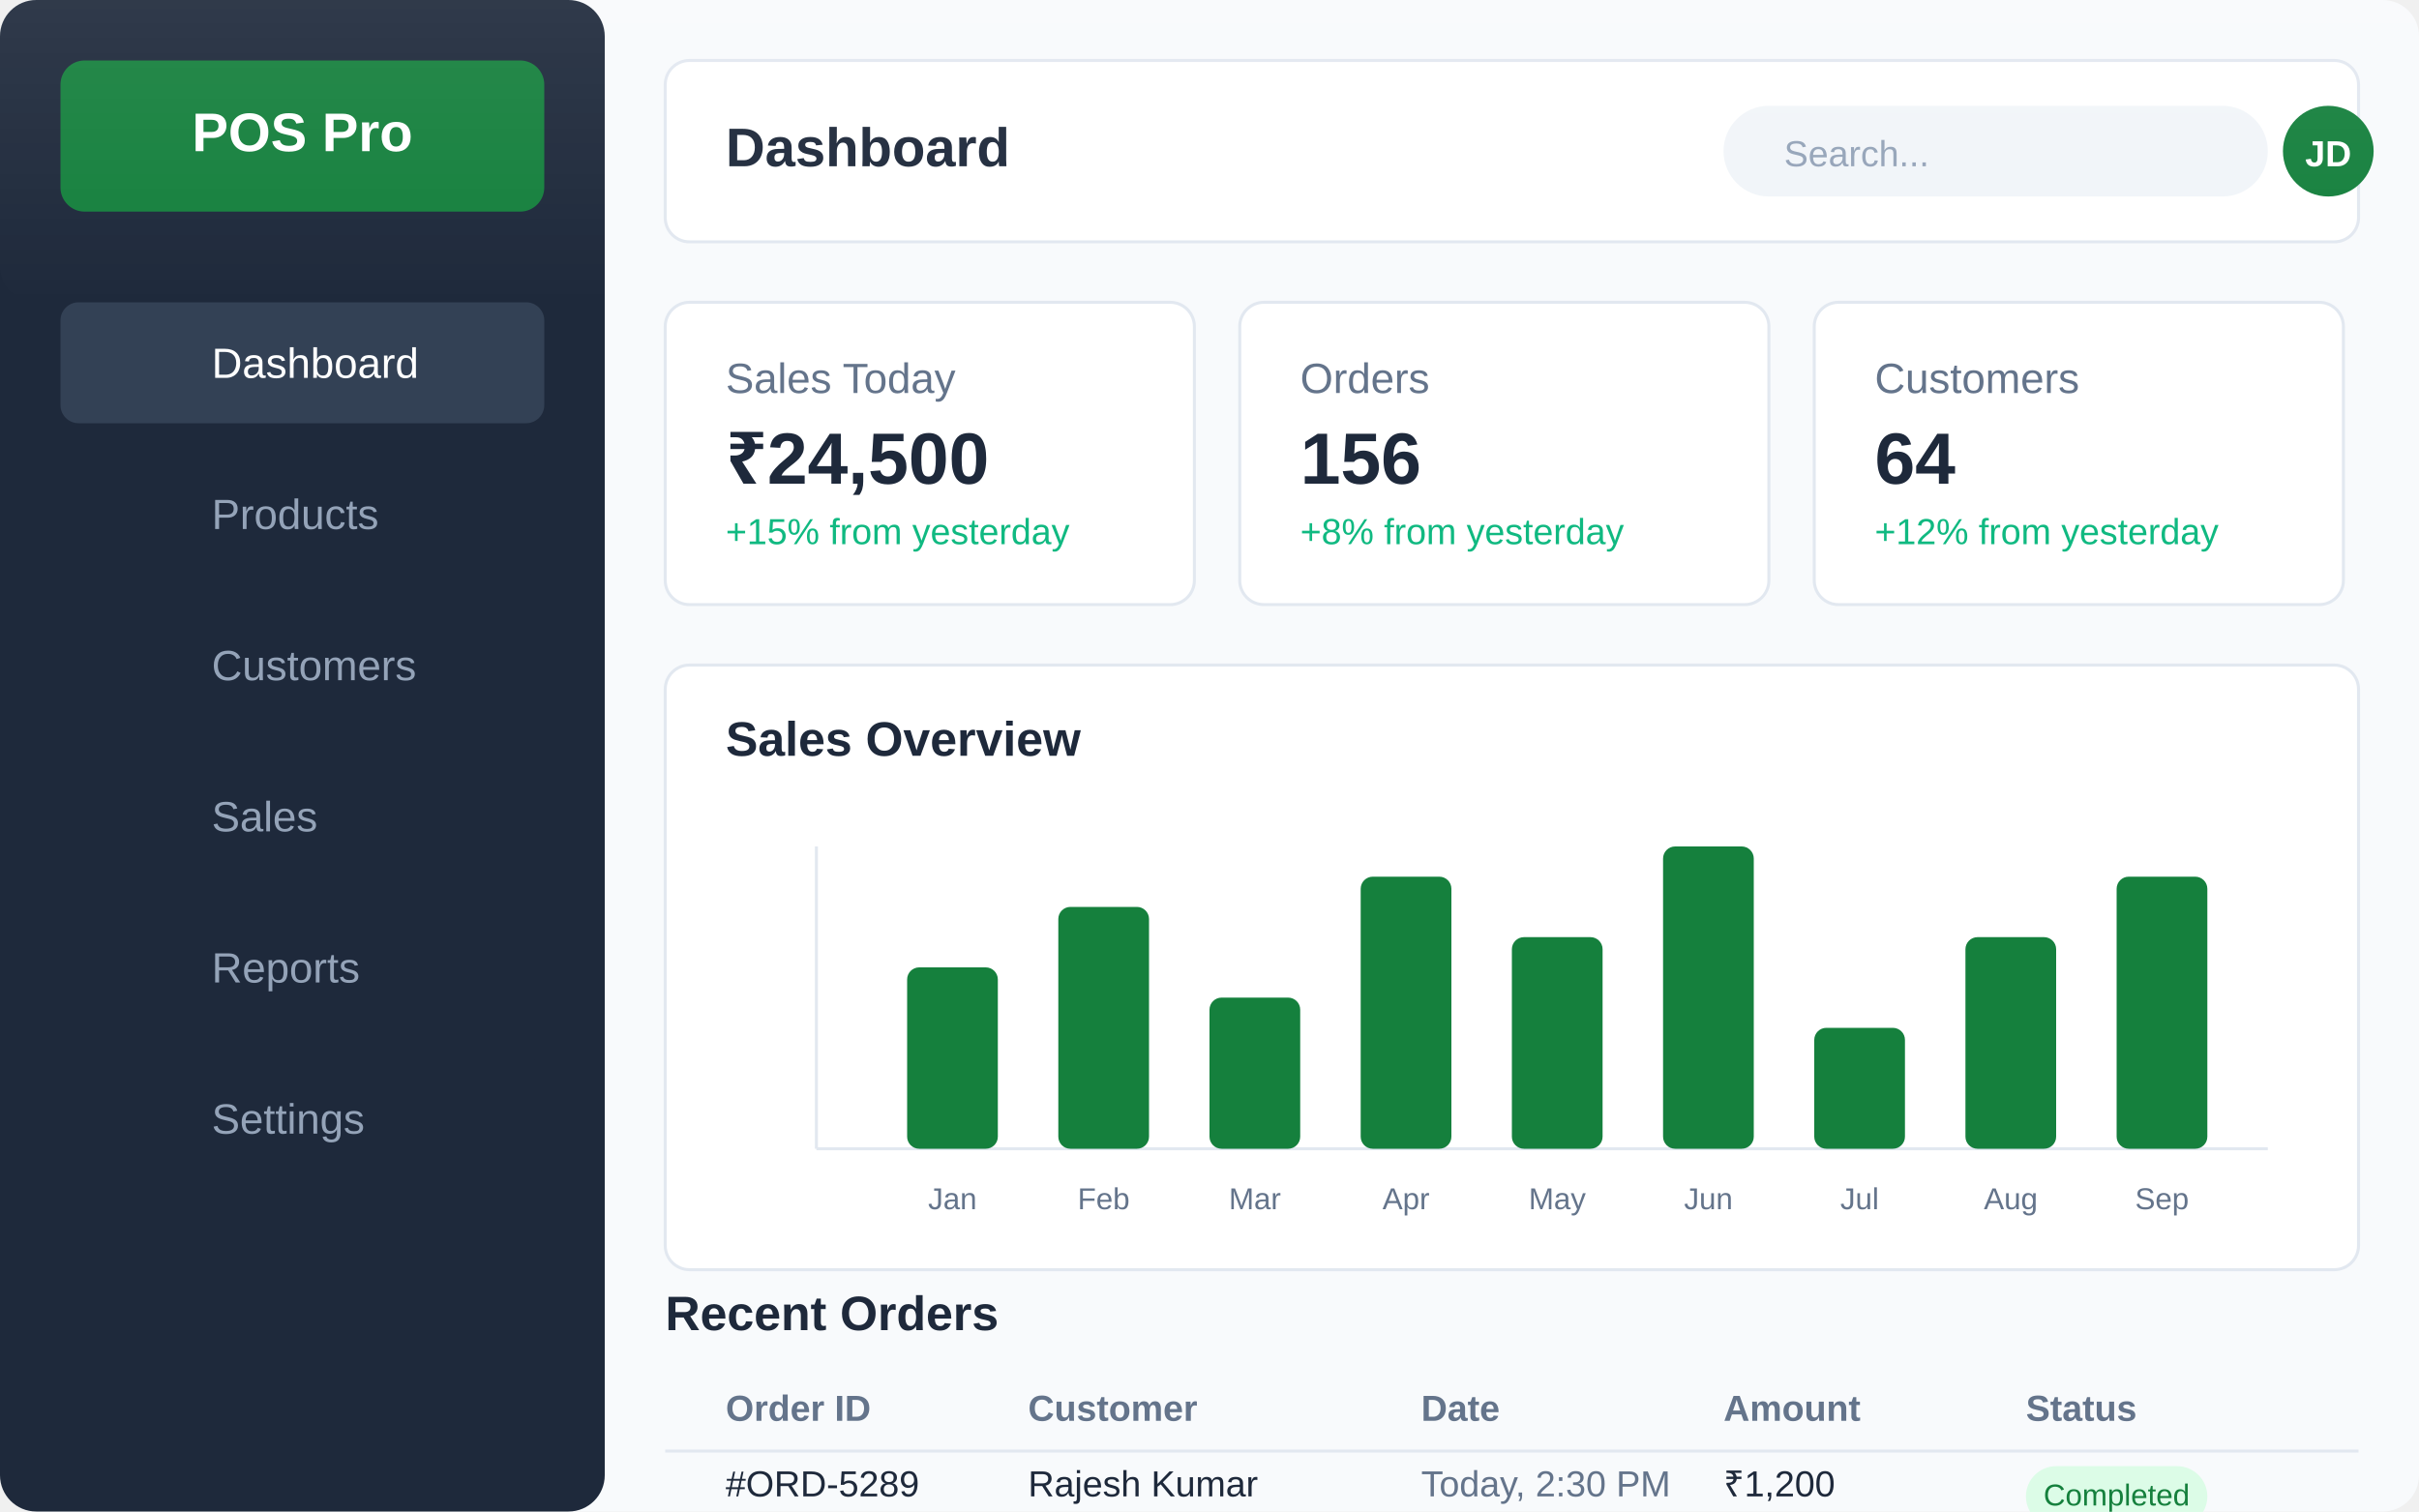
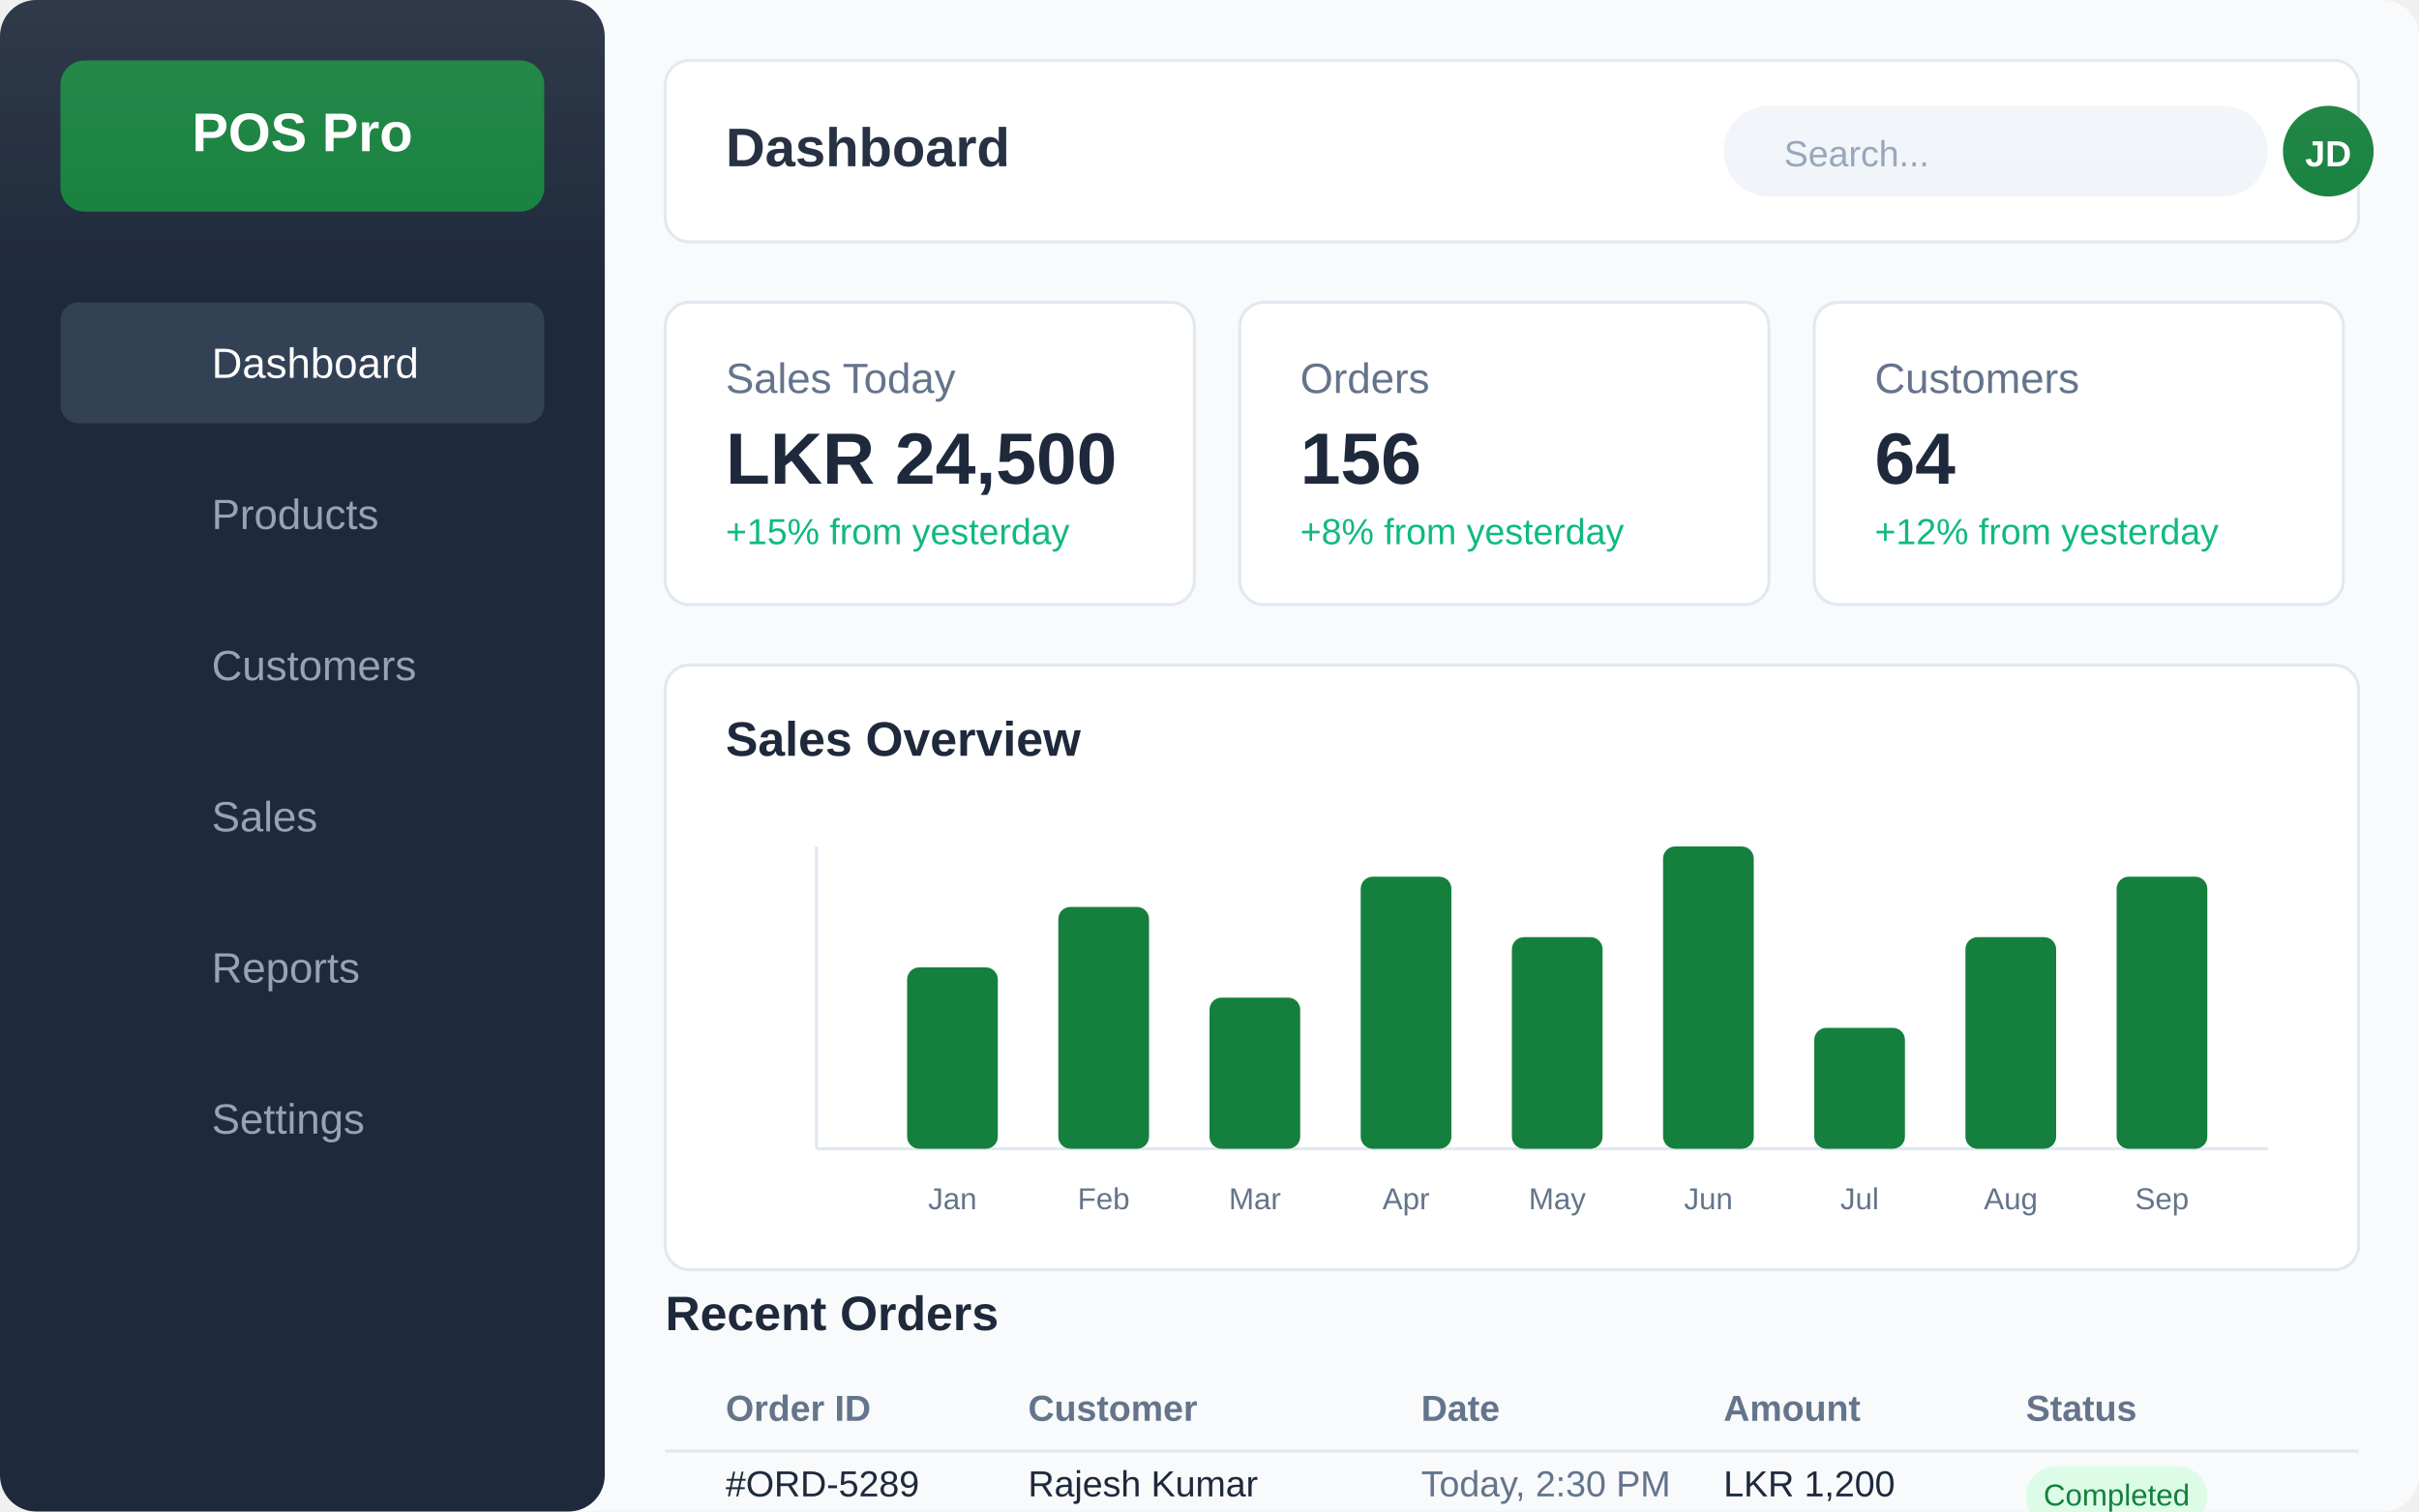
<svg xmlns="http://www.w3.org/2000/svg" width="800" height="500" viewBox="0 0 800 500">
  <rect width="800" height="500" fill="#f8fafc" rx="12" />
  <g>
    <rect x="0" y="0" width="200" height="500" fill="#1e293b" rx="12" ry="12" />
    <rect x="20" y="20" width="160" height="50" rx="8" fill="#15803d" />
    <text x="100" y="50" font-family="Arial" font-size="18" font-weight="bold" text-anchor="middle" fill="white">POS Pro</text>
    <g transform="translate(20, 100)">
      <rect width="160" height="40" rx="6" fill="#334155" />
      <text x="50" y="25" font-family="Arial" font-size="14" fill="white">Dashboard</text>
      <rect y="50" width="160" height="40" rx="6" fill="#1e293b" />
      <text x="50" y="75" font-family="Arial" font-size="14" fill="#94a3b8">Products</text>
      <rect y="100" width="160" height="40" rx="6" fill="#1e293b" />
      <text x="50" y="125" font-family="Arial" font-size="14" fill="#94a3b8">Customers</text>
      <rect y="150" width="160" height="40" rx="6" fill="#1e293b" />
      <text x="50" y="175" font-family="Arial" font-size="14" fill="#94a3b8">Sales</text>
      <rect y="200" width="160" height="40" rx="6" fill="#1e293b" />
      <text x="50" y="225" font-family="Arial" font-size="14" fill="#94a3b8">Reports</text>
      <rect y="250" width="160" height="40" rx="6" fill="#1e293b" />
      <text x="50" y="275" font-family="Arial" font-size="14" fill="#94a3b8">Settings</text>
    </g>
    <g transform="translate(220, 20)">
      <rect width="560" height="60" rx="8" fill="white" stroke="#e2e8f0" stroke-width="1" />
      <text x="20" y="35" font-family="Arial" font-size="18" font-weight="bold" fill="#1e293b">Dashboard</text>
      <rect x="350" y="15" width="180" height="30" rx="15" fill="#f1f5f9" />
      <text x="370" y="35" font-family="Arial" font-size="12" fill="#94a3b8">Search...</text>
      <circle cx="550" cy="30" r="15" fill="#15803d" />
      <text x="550" y="35" font-family="Arial" font-size="12" font-weight="bold" text-anchor="middle" fill="white">JD</text>
      <g transform="translate(0, 80)">
        <rect width="175" height="100" rx="8" fill="white" stroke="#e2e8f0" stroke-width="1" />
        <text x="20" y="30" font-family="Arial" font-size="14" fill="#64748b">Sales Today</text>
-         <text x="20" y="60" font-family="Arial" font-size="24" font-weight="bold" fill="#1e293b">₹24,500</text>
+         <text x="20" y="60" font-family="Arial" font-size="24" font-weight="bold" fill="#1e293b">LKR 24,500</text>
        <text x="20" y="80" font-family="Arial" font-size="12" fill="#10b981">+15% from yesterday</text>
        <rect x="190" width="175" height="100" rx="8" fill="white" stroke="#e2e8f0" stroke-width="1" />
        <text x="210" y="30" font-family="Arial" font-size="14" fill="#64748b">Orders</text>
        <text x="210" y="60" font-family="Arial" font-size="24" font-weight="bold" fill="#1e293b">156</text>
        <text x="210" y="80" font-family="Arial" font-size="12" fill="#10b981">+8% from yesterday</text>
        <rect x="380" width="175" height="100" rx="8" fill="white" stroke="#e2e8f0" stroke-width="1" />
        <text x="400" y="30" font-family="Arial" font-size="14" fill="#64748b">Customers</text>
        <text x="400" y="60" font-family="Arial" font-size="24" font-weight="bold" fill="#1e293b">64</text>
        <text x="400" y="80" font-family="Arial" font-size="12" fill="#10b981">+12% from yesterday</text>
      </g>
      <g transform="translate(0, 200)">
        <rect width="560" height="200" rx="8" fill="white" stroke="#e2e8f0" stroke-width="1" />
        <text x="20" y="30" font-family="Arial" font-size="16" font-weight="bold" fill="#1e293b">Sales Overview</text>
        <line x1="50" y1="160" x2="530" y2="160" stroke="#e2e8f0" stroke-width="1" />
        <line x1="50" y1="60" x2="50" y2="160" stroke="#e2e8f0" stroke-width="1" />
        <rect x="80" y="100" width="30" height="60" fill="#15803d" rx="4" />
        <rect x="130" y="80" width="30" height="80" fill="#15803d" rx="4" />
        <rect x="180" y="110" width="30" height="50" fill="#15803d" rx="4" />
        <rect x="230" y="70" width="30" height="90" fill="#15803d" rx="4" />
        <rect x="280" y="90" width="30" height="70" fill="#15803d" rx="4" />
        <rect x="330" y="60" width="30" height="100" fill="#15803d" rx="4" />
        <rect x="380" y="120" width="30" height="40" fill="#15803d" rx="4" />
        <rect x="430" y="90" width="30" height="70" fill="#15803d" rx="4" />
        <rect x="480" y="70" width="30" height="90" fill="#15803d" rx="4" />
        <text x="95" y="180" font-family="Arial" font-size="10" text-anchor="middle" fill="#64748b">Jan</text>
        <text x="145" y="180" font-family="Arial" font-size="10" text-anchor="middle" fill="#64748b">Feb</text>
        <text x="195" y="180" font-family="Arial" font-size="10" text-anchor="middle" fill="#64748b">Mar</text>
        <text x="245" y="180" font-family="Arial" font-size="10" text-anchor="middle" fill="#64748b">Apr</text>
        <text x="295" y="180" font-family="Arial" font-size="10" text-anchor="middle" fill="#64748b">May</text>
        <text x="345" y="180" font-family="Arial" font-size="10" text-anchor="middle" fill="#64748b">Jun</text>
        <text x="395" y="180" font-family="Arial" font-size="10" text-anchor="middle" fill="#64748b">Jul</text>
        <text x="445" y="180" font-family="Arial" font-size="10" text-anchor="middle" fill="#64748b">Aug</text>
        <text x="495" y="180" font-family="Arial" font-size="10" text-anchor="middle" fill="#64748b">Sep</text>
      </g>
      <g transform="translate(0, 420)">
        <text x="0" y="0" font-family="Arial" font-size="16" font-weight="bold" fill="#1e293b">Recent Orders</text>
        <rect y="10" width="560" height="30" rx="4" fill="#f8fafc" />
        <text x="20" y="30" font-family="Arial" font-size="12" font-weight="bold" fill="#64748b">Order ID</text>
        <text x="120" y="30" font-family="Arial" font-size="12" font-weight="bold" fill="#64748b">Customer</text>
        <text x="250" y="30" font-family="Arial" font-size="12" font-weight="bold" fill="#64748b">Date</text>
        <text x="350" y="30" font-family="Arial" font-size="12" font-weight="bold" fill="#64748b">Amount</text>
        <text x="450" y="30" font-family="Arial" font-size="12" font-weight="bold" fill="#64748b">Status</text>
        <line x1="0" y1="40" x2="560" y2="40" stroke="#e2e8f0" stroke-width="1" />
        <text x="20" y="55" font-family="Arial" font-size="12" fill="#1e293b">#ORD-5289</text>
        <text x="120" y="55" font-family="Arial" font-size="12" fill="#1e293b">Rajesh Kumar</text>
        <text x="250" y="55" font-family="Arial" font-size="12" fill="#64748b">Today, 2:30 PM</text>
-         <text x="350" y="55" font-family="Arial" font-size="12" fill="#1e293b">₹1,200</text>
+         <text x="350" y="55" font-family="Arial" font-size="12" fill="#1e293b">LKR 1,200</text>
        <rect x="450" y="45" width="60" height="20" rx="10" fill="#dcfce7" />
        <text x="480" y="58" font-family="Arial" font-size="10" text-anchor="middle" fill="#15803d">Completed</text>
        <line x1="0" y1="70" x2="560" y2="70" stroke="#e2e8f0" stroke-width="1" />
        <text x="20" y="85" font-family="Arial" font-size="12" fill="#1e293b">#ORD-5288</text>
        <text x="120" y="85" font-family="Arial" font-size="12" fill="#1e293b">Priya Sharma</text>
        <text x="250" y="85" font-family="Arial" font-size="12" fill="#64748b">Today, 1:45 PM</text>
-         <text x="350" y="85" font-family="Arial" font-size="12" fill="#1e293b">₹3,400</text>
+         <text x="350" y="85" font-family="Arial" font-size="12" fill="#1e293b">LKR 3,400</text>
        <rect x="450" y="75" width="60" height="20" rx="10" fill="#dcfce7" />
        <text x="480" y="88" font-family="Arial" font-size="10" text-anchor="middle" fill="#15803d">Completed</text>
      </g>
    </g>
  </g>
  <rect x="0" y="0" width="800" height="100" fill="url(#glare)" rx="12" opacity="0.1" />
  <defs>
    <linearGradient id="glare" x1="0%" y1="0%" x2="0%" y2="100%">
      <stop offset="0%" stop-color="white" stop-opacity="0.8" />
      <stop offset="100%" stop-color="white" stop-opacity="0" />
    </linearGradient>
    <filter id="shadow" x="-2" y="-2" width="104%" height="104%">
      <feOffset dx="2" dy="2" />
      <feGaussianBlur stdDeviation="2" />
      <feColorMatrix type="matrix" values="0 0 0 0 0   0 0 0 0 0   0 0 0 0 0  0 0 0 0.1 0" />
      <feBlend in="SourceGraphic" />
    </filter>
  </defs>
</svg>
